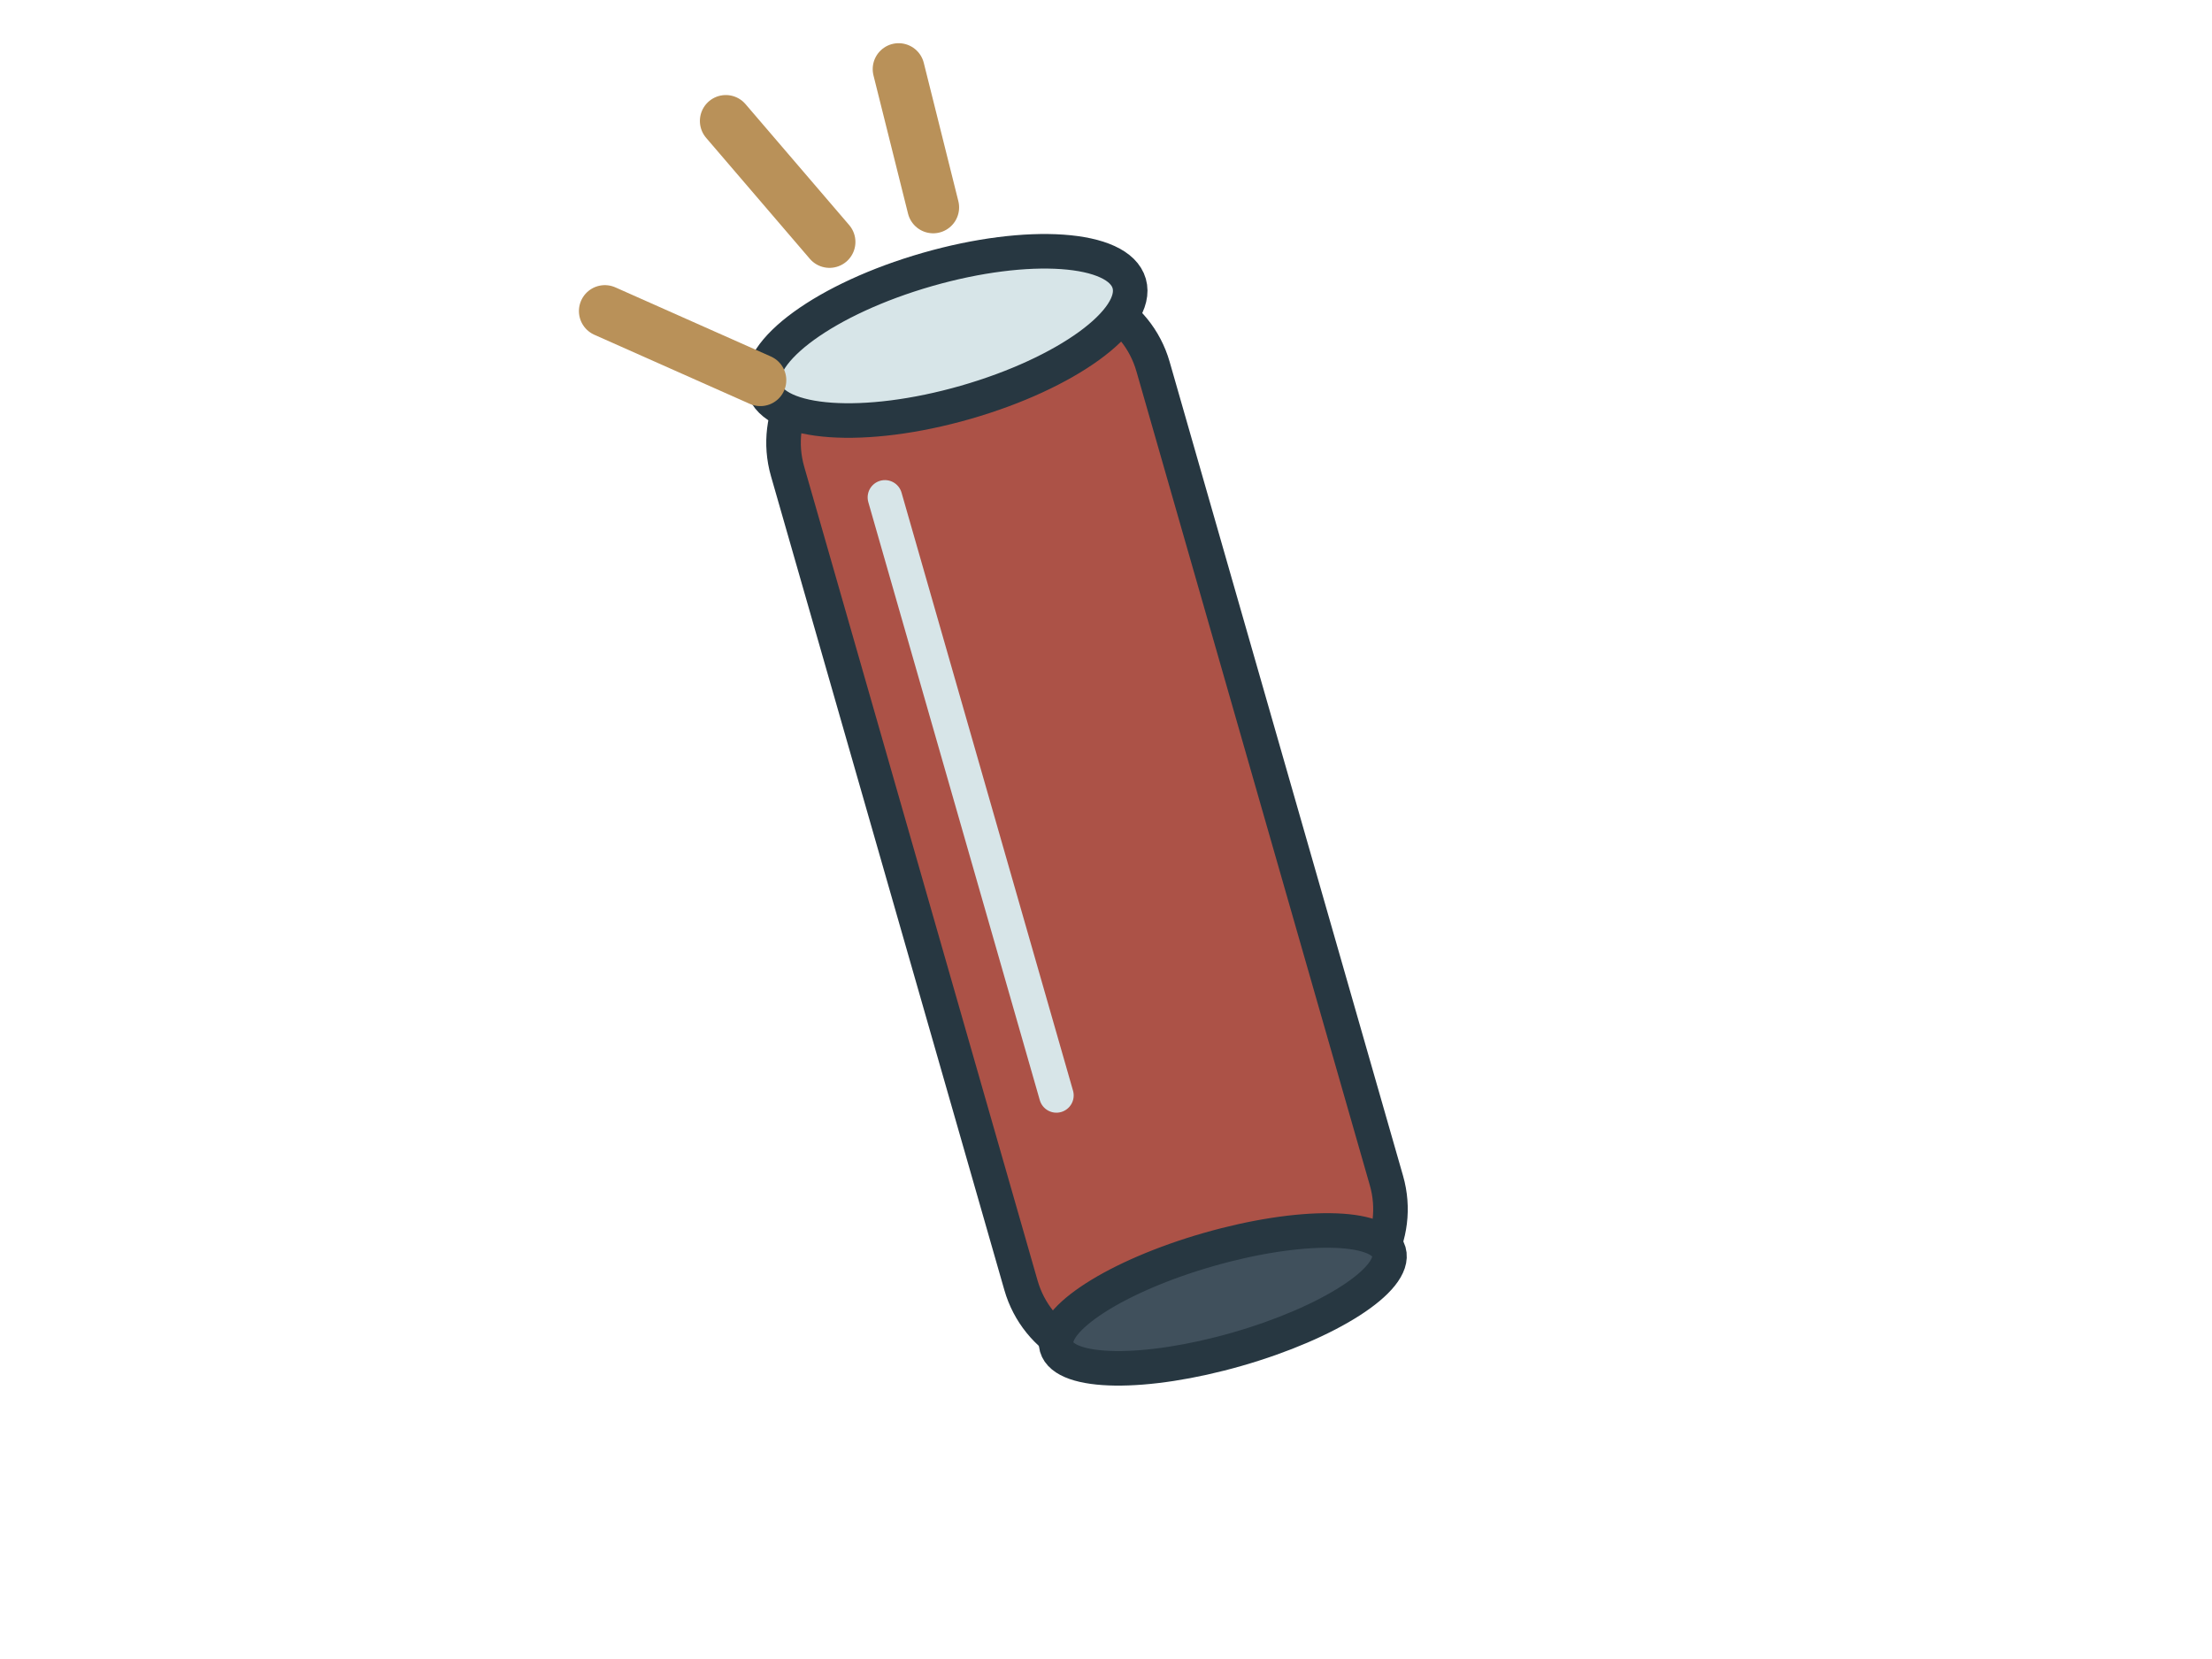
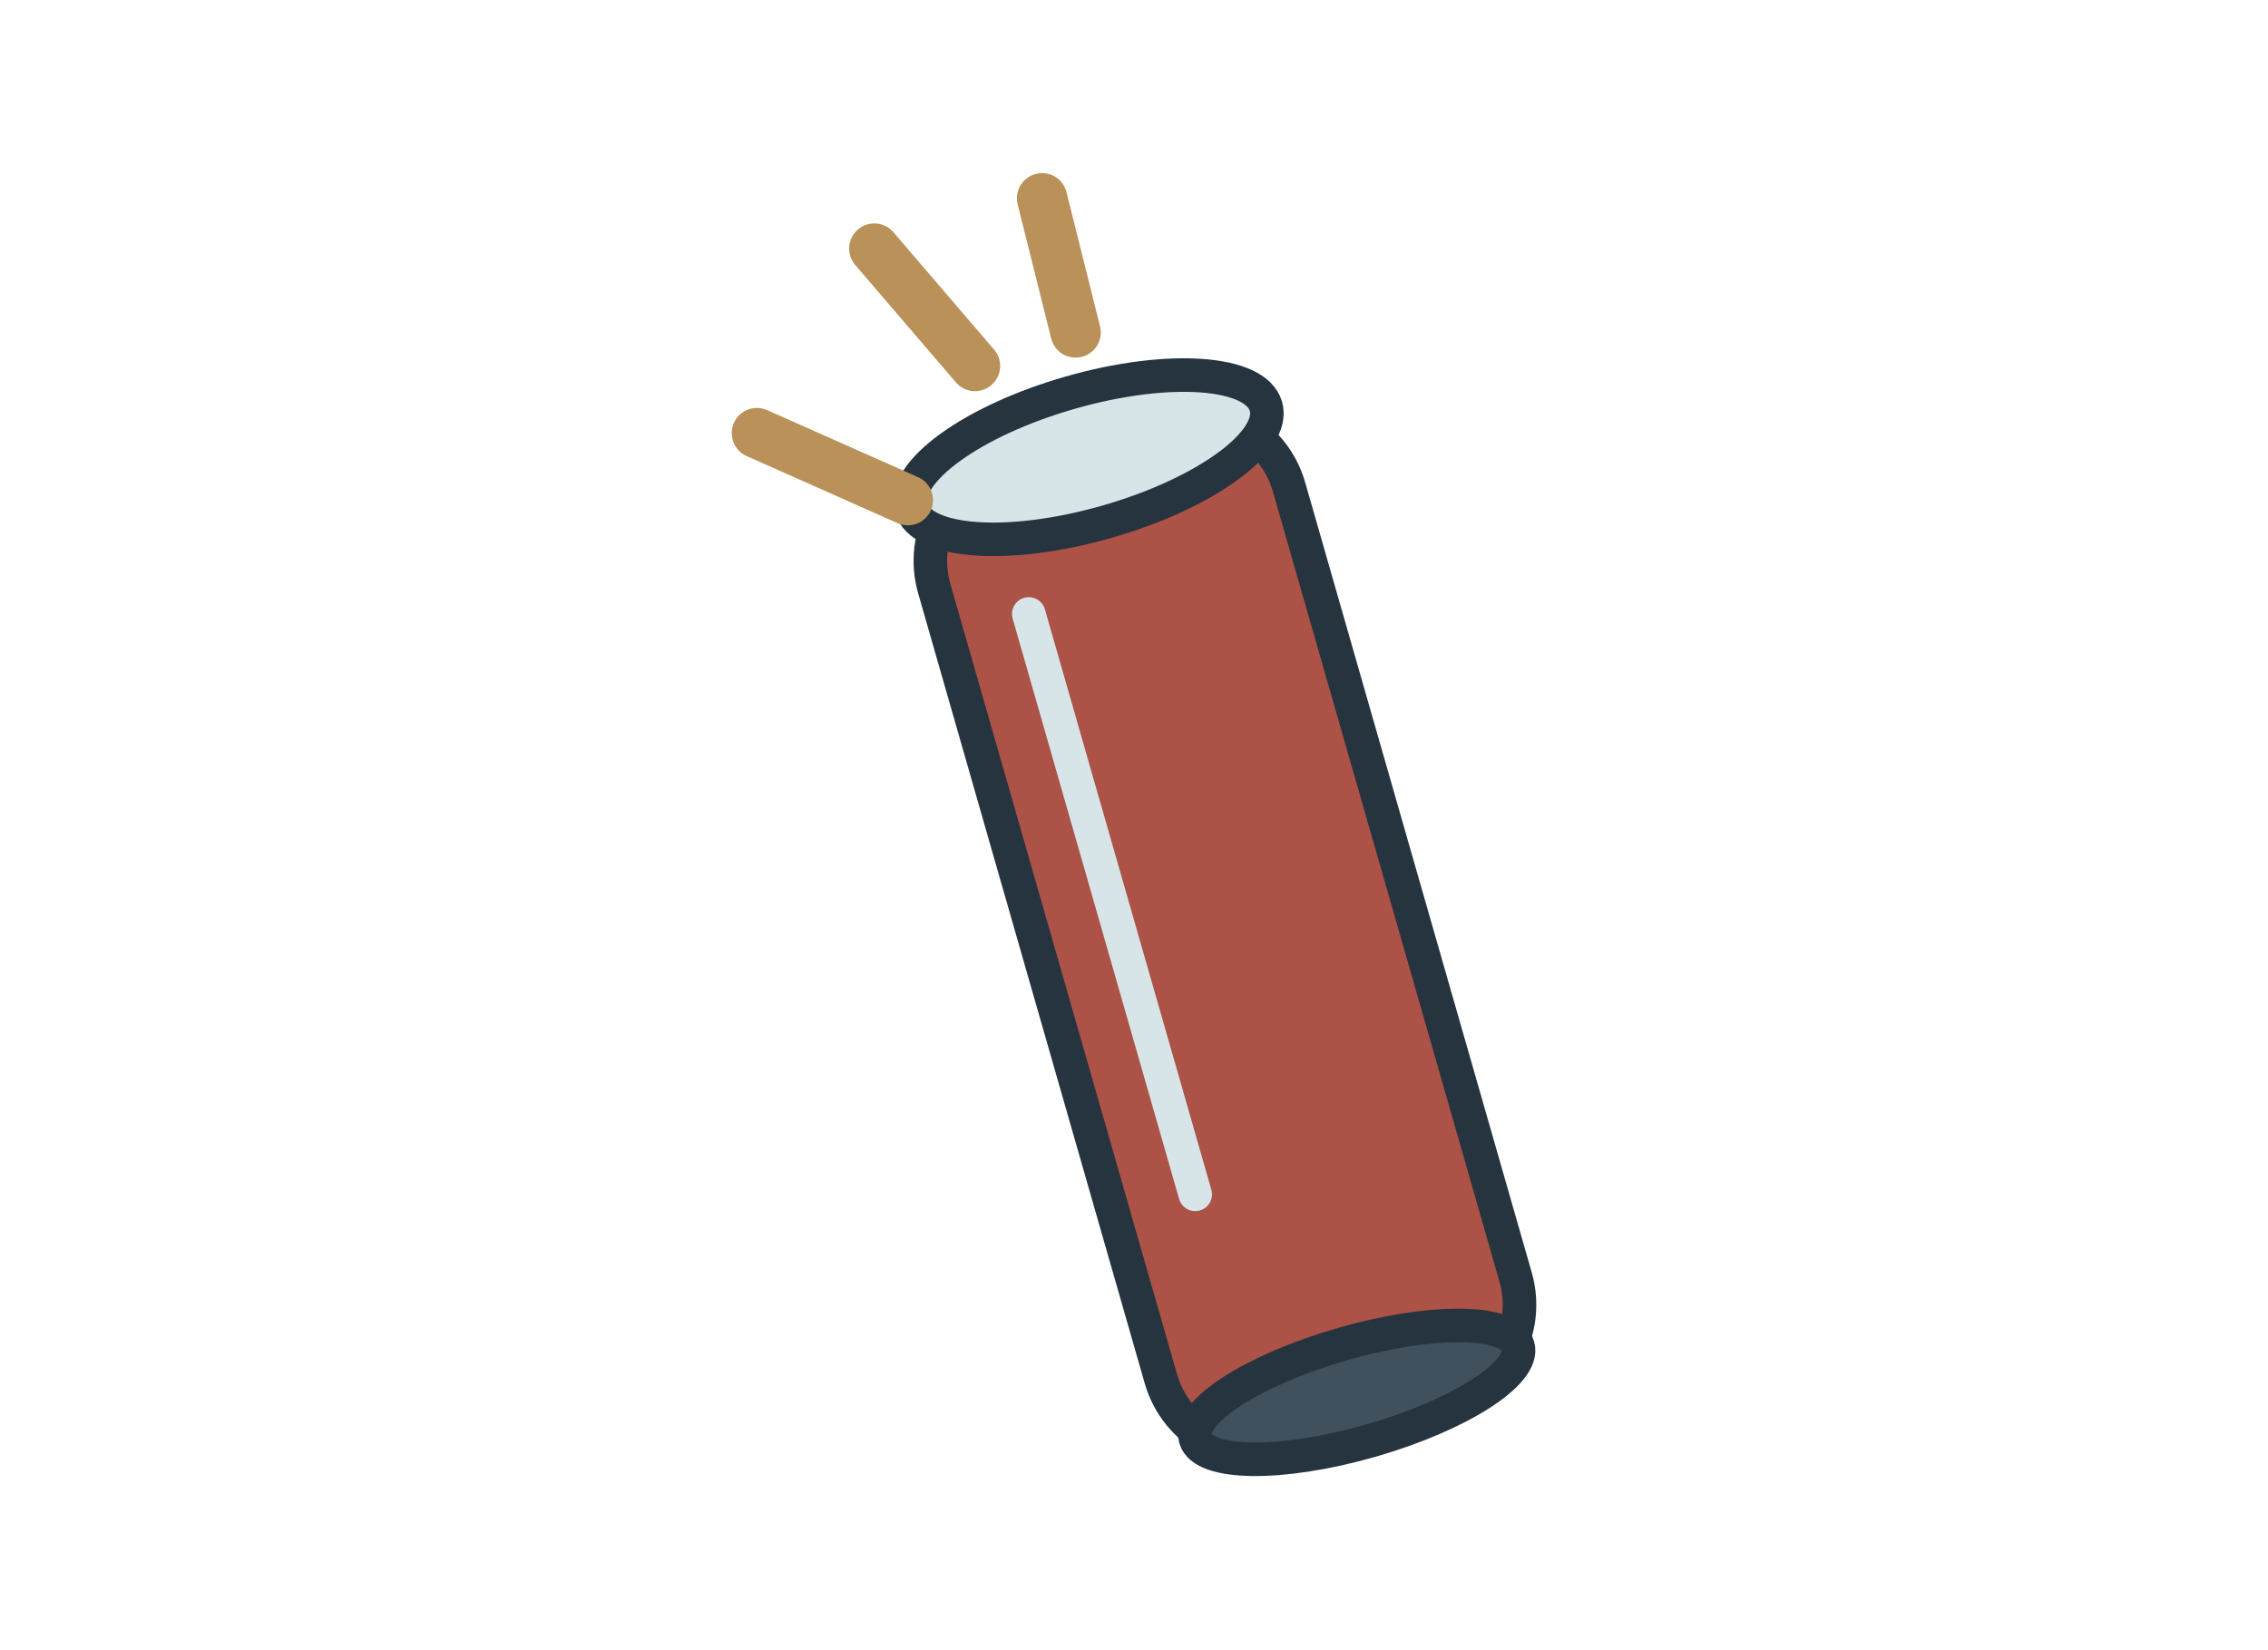
- <svg xmlns="http://www.w3.org/2000/svg" viewBox="0 0 128 96">
+ <svg xmlns="http://www.w3.org/2000/svg" viewBox="-10.12 -7.82 135.20 98.33">
  <g stroke-linecap="round" stroke-linejoin="round">
    <g transform="rotate(-16 64 48)">
-       <rect x="52" y="17" width="22" height="61" rx="6" fill="#ac5247" stroke="#273741" stroke-width="2" />
-       <ellipse cx="63" cy="18" rx="11" ry="4" fill="#d7e5e8" stroke="#273741" stroke-width="2" />
-       <ellipse cx="63" cy="76" rx="10" ry="3" fill="#40505c" stroke="#273741" stroke-width="2" />
+       <rect x="52" y="17" width="22" height="61" rx="6" fill="#ac5247" stroke="#25343e" stroke-width="2" />
+       <ellipse cx="63" cy="18" rx="11" ry="4" fill="#d7e5e8" stroke="#25343e" stroke-width="2" />
+       <ellipse cx="63" cy="76" rx="10" ry="3" fill="#40505c" stroke="#25343e" stroke-width="2" />
      <path d="M57 26V62" fill="none" stroke="#d7e5e8" stroke-width="2" />
    </g>
    <path d="M48 14l-6 -7 M54 12l-2 -8 M44 22l-9 -4" fill="none" stroke="#b99159" stroke-width="3" />
  </g>
</svg>
